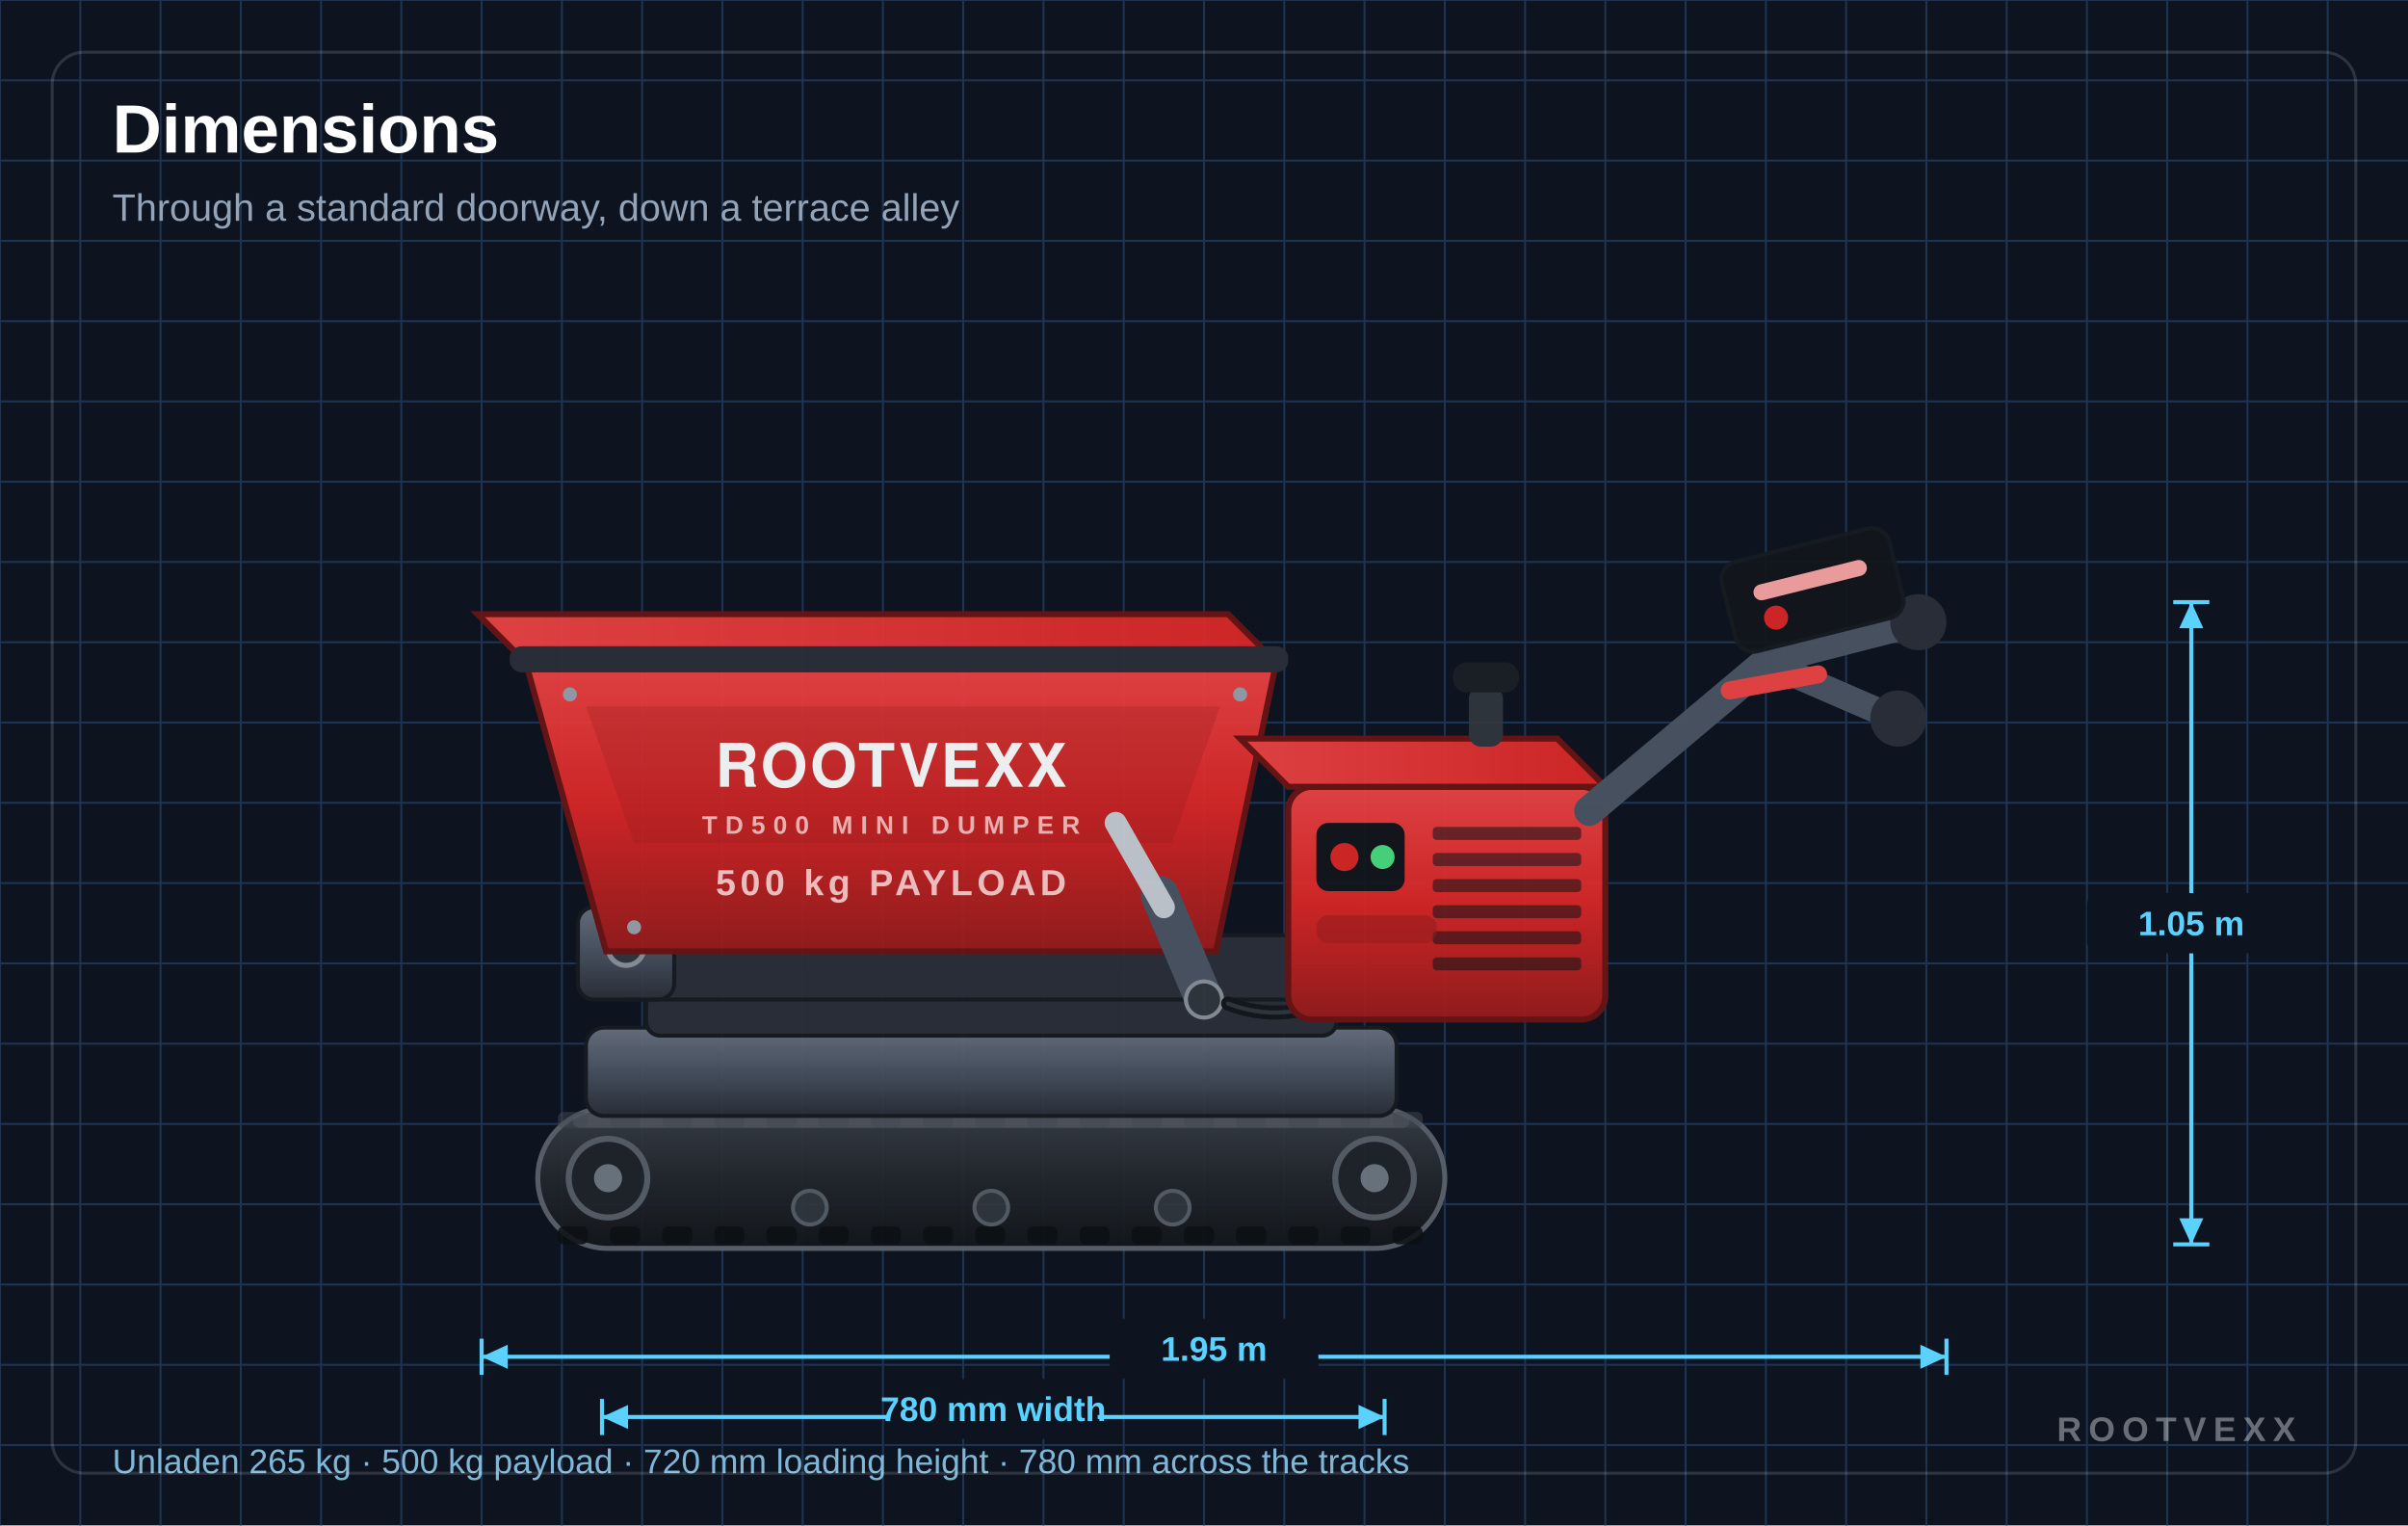
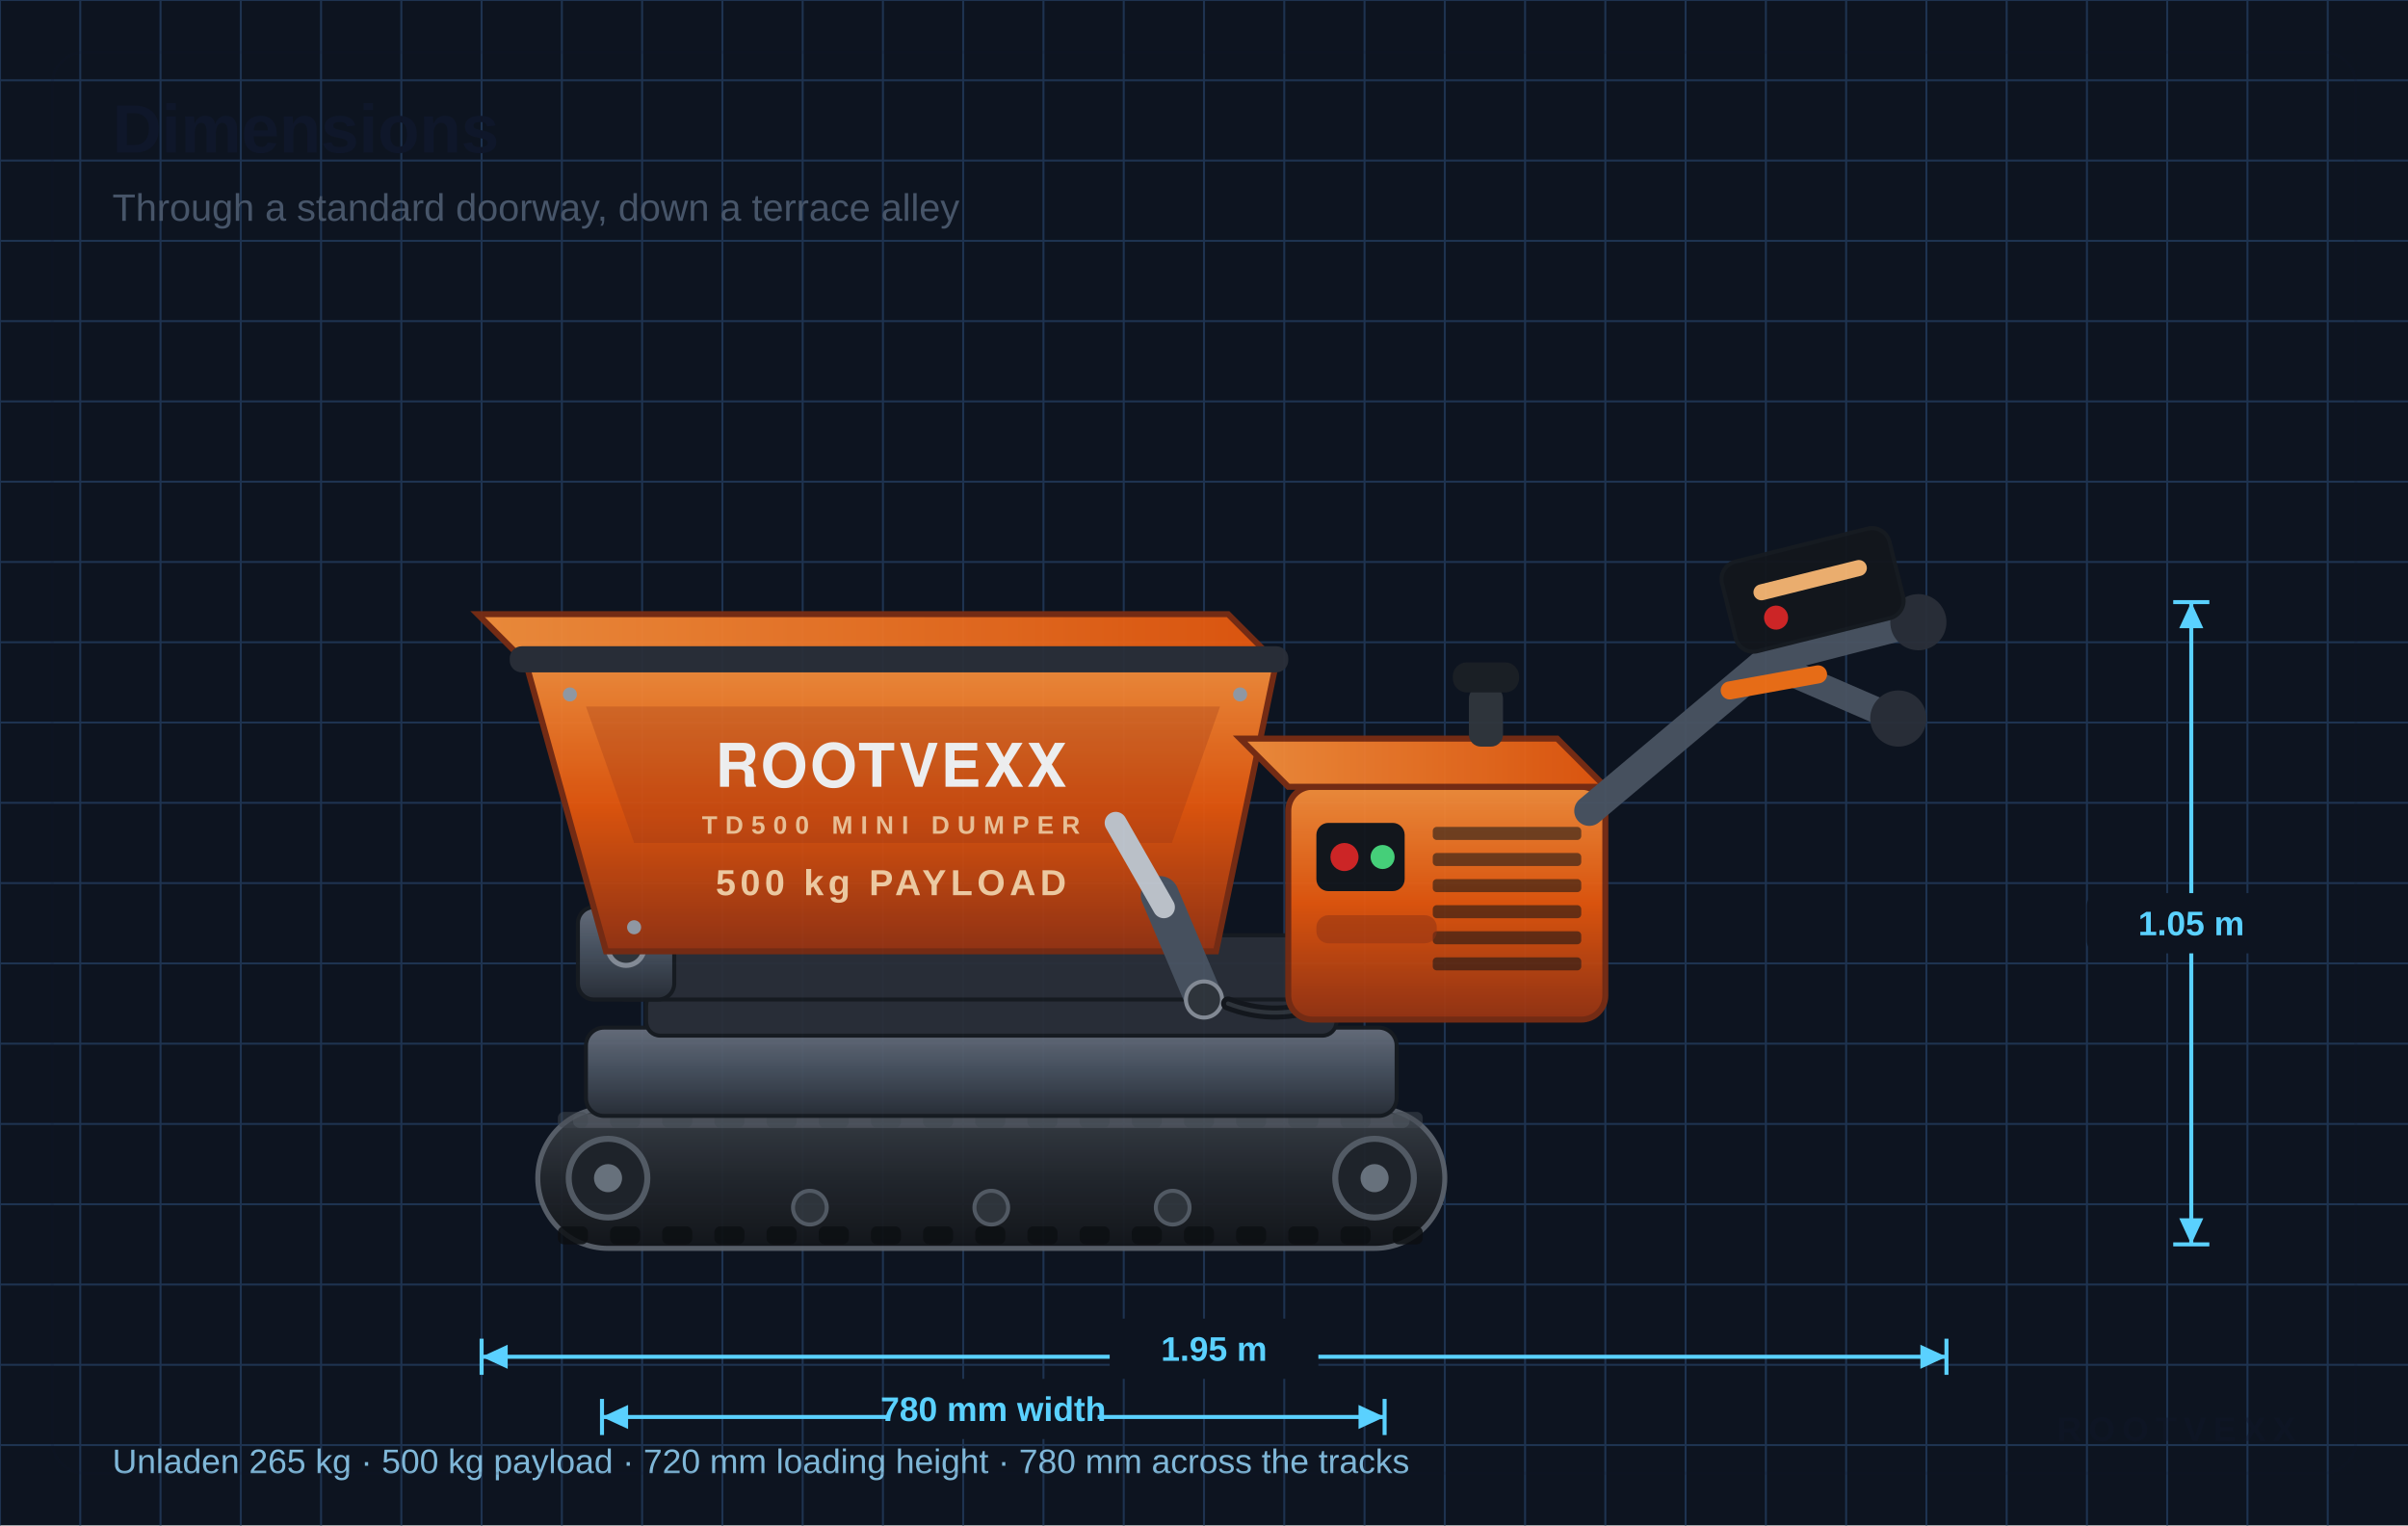
<svg xmlns="http://www.w3.org/2000/svg" viewBox="0 0 1200 760" width="1200" height="760" role="img">
  <defs>
    <linearGradient id="steel" x1="0" y1="0" x2="0" y2="1">
      <stop offset="0" stop-color="#6b7280" />
      <stop offset=".45" stop-color="#4b5563" />
      <stop offset="1" stop-color="#2a2f38" />
    </linearGradient>
    <linearGradient id="steelLite" x1="0" y1="0" x2="0" y2="1">
      <stop offset="0" stop-color="#aeb6c2" />
      <stop offset="1" stop-color="#6b7280" />
    </linearGradient>
    <linearGradient id="dark" x1="0" y1="0" x2="0" y2="1">
      <stop offset="0" stop-color="#31363f" />
      <stop offset="1" stop-color="#15181d" />
    </linearGradient>
    <linearGradient id="rubber" x1="0" y1="0" x2="0" y2="1">
      <stop offset="0" stop-color="#3a3f47" />
      <stop offset=".5" stop-color="#23272d" />
      <stop offset="1" stop-color="#131519" />
    </linearGradient>
    <radialGradient id="studioD" cx=".5" cy=".42" r=".78">
      <stop offset="0" stop-color="#232a33" />
      <stop offset=".6" stop-color="#141920" />
      <stop offset="1" stop-color="#0b0e13" />
    </radialGradient>
    <radialGradient id="studioL" cx=".5" cy=".4" r=".8">
      <stop offset="0" stop-color="#ffffff" />
      <stop offset=".65" stop-color="#eef1f5" />
      <stop offset="1" stop-color="#d7dce4" />
    </radialGradient>
    <linearGradient id="skyG" x1="0" y1="0" x2="0" y2="1">
      <stop offset="0" stop-color="#9fc0d8" />
      <stop offset=".55" stop-color="#cfe0ea" />
      <stop offset="1" stop-color="#e8eef2" />
    </linearGradient>
    <radialGradient id="shadow" cx=".5" cy=".5" r=".5">
      <stop offset="0" stop-color="#000" stop-opacity=".55" />
      <stop offset="1" stop-color="#000" stop-opacity="0" />
    </radialGradient>
    <linearGradient id="glassG" x1="0" y1="0" x2="1" y2="1">
      <stop offset="0" stop-color="#dfeaf2" stop-opacity=".9" />
      <stop offset="1" stop-color="#8fa6b8" stop-opacity=".75" />
    </linearGradient>
    <linearGradient id="paint" x1="0" y1="0" x2="0" y2="1">
-       <stop offset="0" stop-color="#ef4444" />
-       <stop offset=".5" stop-color="#dc2626" />
-       <stop offset="1" stop-color="#991b1b" />
+       <stop offset="0" stop-color="#fb923c" />
+       <stop offset=".5" stop-color="#ea580c" />
+       <stop offset="1" stop-color="#9a3412" />
    </linearGradient>
    <linearGradient id="paintTop" x1="0" y1="0" x2="1" y2="0">
-       <stop offset="0" stop-color="#ef4444" />
-       <stop offset="1" stop-color="#dc2626" />
+       <stop offset="0" stop-color="#fb923c" />
+       <stop offset="1" stop-color="#ea580c" />
    </linearGradient>
  </defs>
  <rect width="1200" height="760" fill="#0d1420" />
  <g stroke="#1e3350" stroke-width="1">
    <line x1="0" y1="0" x2="0" y2="760" />
    <line x1="40" y1="0" x2="40" y2="760" />
    <line x1="80" y1="0" x2="80" y2="760" />
    <line x1="120" y1="0" x2="120" y2="760" />
    <line x1="160" y1="0" x2="160" y2="760" />
    <line x1="200" y1="0" x2="200" y2="760" />
    <line x1="240" y1="0" x2="240" y2="760" />
    <line x1="280" y1="0" x2="280" y2="760" />
    <line x1="320" y1="0" x2="320" y2="760" />
    <line x1="360" y1="0" x2="360" y2="760" />
    <line x1="400" y1="0" x2="400" y2="760" />
    <line x1="440" y1="0" x2="440" y2="760" />
    <line x1="480" y1="0" x2="480" y2="760" />
    <line x1="520" y1="0" x2="520" y2="760" />
    <line x1="560" y1="0" x2="560" y2="760" />
    <line x1="600" y1="0" x2="600" y2="760" />
    <line x1="640" y1="0" x2="640" y2="760" />
    <line x1="680" y1="0" x2="680" y2="760" />
    <line x1="720" y1="0" x2="720" y2="760" />
    <line x1="760" y1="0" x2="760" y2="760" />
    <line x1="800" y1="0" x2="800" y2="760" />
    <line x1="840" y1="0" x2="840" y2="760" />
    <line x1="880" y1="0" x2="880" y2="760" />
    <line x1="920" y1="0" x2="920" y2="760" />
    <line x1="960" y1="0" x2="960" y2="760" />
    <line x1="1000" y1="0" x2="1000" y2="760" />
    <line x1="1040" y1="0" x2="1040" y2="760" />
    <line x1="1080" y1="0" x2="1080" y2="760" />
    <line x1="1120" y1="0" x2="1120" y2="760" />
    <line x1="1160" y1="0" x2="1160" y2="760" />
    <line x1="0" y1="0" x2="1200" y2="0" />
    <line x1="0" y1="40" x2="1200" y2="40" />
    <line x1="0" y1="80" x2="1200" y2="80" />
    <line x1="0" y1="120" x2="1200" y2="120" />
    <line x1="0" y1="160" x2="1200" y2="160" />
    <line x1="0" y1="200" x2="1200" y2="200" />
    <line x1="0" y1="240" x2="1200" y2="240" />
    <line x1="0" y1="280" x2="1200" y2="280" />
    <line x1="0" y1="320" x2="1200" y2="320" />
    <line x1="0" y1="360" x2="1200" y2="360" />
    <line x1="0" y1="400" x2="1200" y2="400" />
    <line x1="0" y1="440" x2="1200" y2="440" />
    <line x1="0" y1="480" x2="1200" y2="480" />
    <line x1="0" y1="520" x2="1200" y2="520" />
    <line x1="0" y1="560" x2="1200" y2="560" />
    <line x1="0" y1="600" x2="1200" y2="600" />
    <line x1="0" y1="640" x2="1200" y2="640" />
    <line x1="0" y1="680" x2="1200" y2="680" />
    <line x1="0" y1="720" x2="1200" y2="720" />
  </g>
  <g opacity=".92">
    <rect x="268" y="552" width="452" height="70" rx="35.0" fill="url(#rubber)" stroke="#5c636d" stroke-width="2.5" />
    <rect x="285.5" y="555" width="417.0" height="7" rx="3.5" fill="#6e767f" opacity=".45" />
    <rect x="278" y="611" width="15" height="9" rx="3" fill="#0c0e11" opacity=".85" />
    <rect x="278" y="554" width="15" height="8" rx="3" fill="#454b54" opacity=".5" />
    <rect x="304" y="611" width="15" height="9" rx="3" fill="#0c0e11" opacity=".85" />
    <rect x="304" y="554" width="15" height="8" rx="3" fill="#454b54" opacity=".5" />
    <rect x="330" y="611" width="15" height="9" rx="3" fill="#0c0e11" opacity=".85" />
    <rect x="330" y="554" width="15" height="8" rx="3" fill="#454b54" opacity=".5" />
    <rect x="356" y="611" width="15" height="9" rx="3" fill="#0c0e11" opacity=".85" />
    <rect x="356" y="554" width="15" height="8" rx="3" fill="#454b54" opacity=".5" />
    <rect x="382" y="611" width="15" height="9" rx="3" fill="#0c0e11" opacity=".85" />
    <rect x="382" y="554" width="15" height="8" rx="3" fill="#454b54" opacity=".5" />
    <rect x="408" y="611" width="15" height="9" rx="3" fill="#0c0e11" opacity=".85" />
    <rect x="408" y="554" width="15" height="8" rx="3" fill="#454b54" opacity=".5" />
    <rect x="434" y="611" width="15" height="9" rx="3" fill="#0c0e11" opacity=".85" />
    <rect x="434" y="554" width="15" height="8" rx="3" fill="#454b54" opacity=".5" />
    <rect x="460" y="611" width="15" height="9" rx="3" fill="#0c0e11" opacity=".85" />
    <rect x="460" y="554" width="15" height="8" rx="3" fill="#454b54" opacity=".5" />
    <rect x="486" y="611" width="15" height="9" rx="3" fill="#0c0e11" opacity=".85" />
    <rect x="486" y="554" width="15" height="8" rx="3" fill="#454b54" opacity=".5" />
    <rect x="512" y="611" width="15" height="9" rx="3" fill="#0c0e11" opacity=".85" />
    <rect x="512" y="554" width="15" height="8" rx="3" fill="#454b54" opacity=".5" />
    <rect x="538" y="611" width="15" height="9" rx="3" fill="#0c0e11" opacity=".85" />
    <rect x="538" y="554" width="15" height="8" rx="3" fill="#454b54" opacity=".5" />
    <rect x="564" y="611" width="15" height="9" rx="3" fill="#0c0e11" opacity=".85" />
    <rect x="564" y="554" width="15" height="8" rx="3" fill="#454b54" opacity=".5" />
    <rect x="590" y="611" width="15" height="9" rx="3" fill="#0c0e11" opacity=".85" />
    <rect x="590" y="554" width="15" height="8" rx="3" fill="#454b54" opacity=".5" />
    <rect x="616" y="611" width="15" height="9" rx="3" fill="#0c0e11" opacity=".85" />
    <rect x="616" y="554" width="15" height="8" rx="3" fill="#454b54" opacity=".5" />
    <rect x="642" y="611" width="15" height="9" rx="3" fill="#0c0e11" opacity=".85" />
    <rect x="642" y="554" width="15" height="8" rx="3" fill="#454b54" opacity=".5" />
    <rect x="668" y="611" width="15" height="9" rx="3" fill="#0c0e11" opacity=".85" />
    <rect x="668" y="554" width="15" height="8" rx="3" fill="#454b54" opacity=".5" />
    <rect x="694" y="611" width="15" height="9" rx="3" fill="#0c0e11" opacity=".85" />
    <rect x="694" y="554" width="15" height="8" rx="3" fill="#454b54" opacity=".5" />
    <circle cx="303.0" cy="587.0" r="19.6" fill="#20242a" stroke="#585f69" stroke-width="3" />
    <circle cx="685.0" cy="587.0" r="19.6" fill="#20242a" stroke="#585f69" stroke-width="3" />
    <circle cx="303.0" cy="587.0" r="7.0" fill="#6f7883" />
    <circle cx="685.0" cy="587.0" r="7.0" fill="#6f7883" />
    <circle cx="403.6" cy="601.7" r="8.4" fill="#31363d" stroke="#575e68" stroke-width="2" />
    <circle cx="494.0" cy="601.7" r="8.4" fill="#31363d" stroke="#575e68" stroke-width="2" />
    <circle cx="584.4" cy="601.7" r="8.4" fill="#31363d" stroke="#575e68" stroke-width="2" />
    <rect x="292" y="512" width="404" height="44" rx="9" fill="url(#steel)" stroke="#171b21" stroke-width="2" />
    <rect x="322" y="494" width="344" height="22" rx="7" fill="#2a2f38" stroke="#171b21" stroke-width="2" />
    <rect x="304" y="466" width="352" height="32" rx="8" fill="#2a2f38" stroke="#171b21" stroke-width="2" />
    <rect x="288" y="452" width="48" height="46" rx="8" fill="url(#steel)" stroke="#171b21" stroke-width="2" />
    <circle cx="312" cy="472" r="9" fill="#31363d" stroke="#8c939d" stroke-width="2.5" />
    <g transform="rotate(0 312 472)">
-       <path d="M262 330 L636 330 L606 474 L302 474 Z" fill="url(#paint)" stroke="#6b1414" stroke-width="3" />
-       <path d="M262 330 L636 330 L612 306 L238 306 Z" fill="url(#paintTop)" stroke="#6b1414" stroke-width="3" />
-       <path d="M292 352 L608 352 L584 420 L316 420 Z" fill="#991b1b" opacity=".26" />
+       <path d="M262 330 L636 330 L606 474 L302 474 Z" fill="url(#paint)" stroke="#7c2d12" stroke-width="3" />
+       <path d="M262 330 L636 330 L612 306 L238 306 Z" fill="url(#paintTop)" stroke="#7c2d12" stroke-width="3" />
+       <path d="M292 352 L608 352 L584 420 L316 420 Z" fill="#9a3412" opacity=".26" />
      <rect x="254" y="322" width="388" height="13" rx="6" fill="#2a2f38" />
      <circle cx="284" cy="346" r="3.5" fill="#9aa2ad" />
      <circle cx="618" cy="346" r="3.5" fill="#9aa2ad" />
      <circle cx="316" cy="462" r="3.5" fill="#9aa2ad" />
      <circle cx="590" cy="462" r="3.5" fill="#9aa2ad" />
      <text x="444" y="392" text-anchor="middle" font-family="Arial Black,Helvetica,sans-serif" font-weight="800" font-size="30" letter-spacing="1.3" fill="#ffffff">ROOTVEXX</text>
-       <text x="444" y="415.4" text-anchor="middle" font-family="Arial,Helvetica,sans-serif" font-weight="700" font-size="12.6" letter-spacing="3.9" fill="#fecaca" opacity=".92">TD500 MINI DUMPER</text>
-       <text x="444" y="446" text-anchor="middle" font-family="Arial,Helvetica,sans-serif" font-weight="800" font-size="18" letter-spacing="2.2" fill="#fecaca">500 kg PAYLOAD</text>
+       <text x="444" y="415.4" text-anchor="middle" font-family="Arial,Helvetica,sans-serif" font-weight="700" font-size="12.6" letter-spacing="3.9" fill="#fed7aa" opacity=".92">TD500 MINI DUMPER</text>
+       <text x="444" y="446" text-anchor="middle" font-family="Arial,Helvetica,sans-serif" font-weight="800" font-size="18" letter-spacing="2.2" fill="#fed7aa">500 kg PAYLOAD</text>
    </g>
    <path d="M600 498 L578 446" stroke="#4b5563" stroke-width="19" stroke-linecap="round" />
    <path d="M580 452 L556 410" stroke="#c9ced6" stroke-width="11" stroke-linecap="round" />
    <circle cx="600" cy="498" r="9" fill="#31363d" stroke="#8c939d" stroke-width="2" />
    <path d="M612 500 Q656.0 517.0 700 470" fill="none" stroke="#14171c" stroke-width="7" stroke-linecap="round" />
    <path d="M612 500 Q656.0 517.0 700 470" fill="none" stroke="#3d434b" stroke-width="2.1" stroke-linecap="round" opacity=".7" />
-     <rect x="642" y="392" width="158" height="116" rx="12" fill="url(#paint)" stroke="#6b1414" stroke-width="3" />
-     <path d="M642 392 L800 392 L776 368 L618 368 Z" fill="url(#paintTop)" stroke="#6b1414" stroke-width="3" />
+     <rect x="642" y="392" width="158" height="116" rx="12" fill="url(#paint)" stroke="#7c2d12" stroke-width="3" />
+     <path d="M642 392 L800 392 L776 368 L618 368 Z" fill="url(#paintTop)" stroke="#7c2d12" stroke-width="3" />
    <rect x="714" y="412.0" width="74" height="6.5" rx="2" fill="#0f1216" opacity=".55" />
    <rect x="714" y="425.0" width="74" height="6.5" rx="2" fill="#0f1216" opacity=".55" />
    <rect x="714" y="438.0" width="74" height="6.5" rx="2" fill="#0f1216" opacity=".55" />
    <rect x="714" y="451.0" width="74" height="6.5" rx="2" fill="#0f1216" opacity=".55" />
    <rect x="714" y="464.0" width="74" height="6.5" rx="2" fill="#0f1216" opacity=".55" />
    <rect x="714" y="477.0" width="74" height="6.5" rx="2" fill="#0f1216" opacity=".55" />
    <rect x="656" y="410" width="44" height="34" rx="6" fill="#12161b" />
    <circle cx="670" cy="427" r="7" fill="#dc2626" />
    <circle cx="689" cy="427" r="6" fill="#4ade80" />
    <rect x="732" y="342" width="17" height="30" rx="6" fill="#31363d" />
    <rect x="724" y="330" width="33" height="15" rx="7" fill="#1b1f25" />
-     <rect x="656" y="456" width="60" height="14" rx="6" fill="#991b1b" opacity=".5" />
+     <rect x="656" y="456" width="60" height="14" rx="6" fill="#9a3412" opacity=".5" />
    <path d="M792 404 L880 330" stroke="#4b5563" stroke-width="15" stroke-linecap="round" />
    <path d="M880 330 L950 312 M880 330 L940 356" stroke="#4b5563" stroke-width="13" stroke-linecap="round" />
    <circle cx="956" cy="310" r="14" fill="#2a2f38" />
    <circle cx="946" cy="358" r="14" fill="#2a2f38" />
    <rect x="856" y="282" width="86" height="46" rx="9" fill="#12161b" stroke="#171b21" stroke-width="2" transform="rotate(-14 856 282)" />
    <g transform="rotate(-14 856 282)">
-       <rect x="870" y="296" width="58" height="8" rx="4" fill="#fca5a5" />
+       <rect x="870" y="296" width="58" height="8" rx="4" fill="#fdba74" />
      <circle cx="878" cy="314" r="6" fill="#dc2626" />
    </g>
-     <path d="M862 344 L906 336" stroke="#ef4444" stroke-width="9" stroke-linecap="round" />
+     <path d="M862 344 L906 336" stroke="#f97316" stroke-width="9" stroke-linecap="round" />
  </g>
  <g stroke="#5ad1ff" stroke-width="2" fill="none">
    <path d="M240 667 v18 M970 667 v18 M240 676 H970" />
    <path d="M240 676 l13 -6 v12 z" fill="#5ad1ff" stroke="none" />
    <path d="M970 676 l-13 -6 v12 z" fill="#5ad1ff" stroke="none" />
  </g>
  <rect x="553.0" y="657" width="104" height="30" rx="6" fill="#0d1420" />
  <text x="605.0" y="678" text-anchor="middle" font-family="Arial,Helvetica,sans-serif" font-weight="700" font-size="17" fill="#5ad1ff">1.95 m</text>
  <g stroke="#5ad1ff" stroke-width="2" fill="none">
    <path d="M1083 300 h18 M1083 620 h18 M1092 300 V620" />
    <path d="M1092 300 l-6 13 h12 z" fill="#5ad1ff" stroke="none" />
    <path d="M1092 620 l-6 -13 h12 z" fill="#5ad1ff" stroke="none" />
  </g>
  <rect x="1040" y="445.0" width="104" height="30" rx="6" fill="#0d1420" />
  <text x="1092" y="466.0" text-anchor="middle" font-family="Arial,Helvetica,sans-serif" font-weight="700" font-size="17" fill="#5ad1ff">1.05 m</text>
  <g stroke="#5ad1ff" stroke-width="2" fill="none">
    <path d="M300 697 v18 M690 697 v18 M300 706 H690" />
    <path d="M300 706 l13 -6 v12 z" fill="#5ad1ff" stroke="none" />
    <path d="M690 706 l-13 -6 v12 z" fill="#5ad1ff" stroke="none" />
  </g>
  <rect x="443.0" y="687" width="104" height="30" rx="6" fill="#0d1420" />
  <text x="495.0" y="708" text-anchor="middle" font-family="Arial,Helvetica,sans-serif" font-weight="700" font-size="17" fill="#5ad1ff">780 mm width</text>
  <text x="56" y="734" font-family="Arial,Helvetica,sans-serif" font-size="17" fill="#7fb7d8">Unladen 265 kg · 500 kg payload · 720 mm loading height · 780 mm across the tracks</text>
-   <text x="56" y="76" font-family="Arial,Helvetica,sans-serif" font-weight="800" font-size="34" fill="#ffffff">Dimensions</text>
-   <text x="56" y="110" font-family="Arial,Helvetica,sans-serif" font-weight="500" font-size="19" fill="#93a3b8">Through a standard doorway, down a terrace alley</text>
-   <rect x="26" y="26" width="1148" height="708" rx="16" fill="none" stroke="#ffffff" stroke-width="1.5" opacity=".14" />
-   <text x="1144" y="718" text-anchor="end" font-family="Arial,Helvetica,sans-serif" font-weight="800" font-size="17" letter-spacing="3.5" fill="#ffffff" opacity=".38">ROOTVEXX</text>
+   <text x="56" y="76" font-family="Arial,Helvetica,sans-serif" font-weight="800" font-size="34" fill="#0f172a">Dimensions</text>
+   <text x="56" y="110" font-family="Arial,Helvetica,sans-serif" font-weight="500" font-size="19" fill="#475569">Through a standard doorway, down a terrace alley</text>
+   <rect x="26" y="26" width="1148" height="708" rx="16" fill="none" stroke="#0f172a" stroke-width="1.5" opacity=".14" />
+   <text x="1144" y="718" text-anchor="end" font-family="Arial,Helvetica,sans-serif" font-weight="800" font-size="17" letter-spacing="3.5" fill="#0f172a" opacity=".38">ROOTVEXX</text>
</svg>
